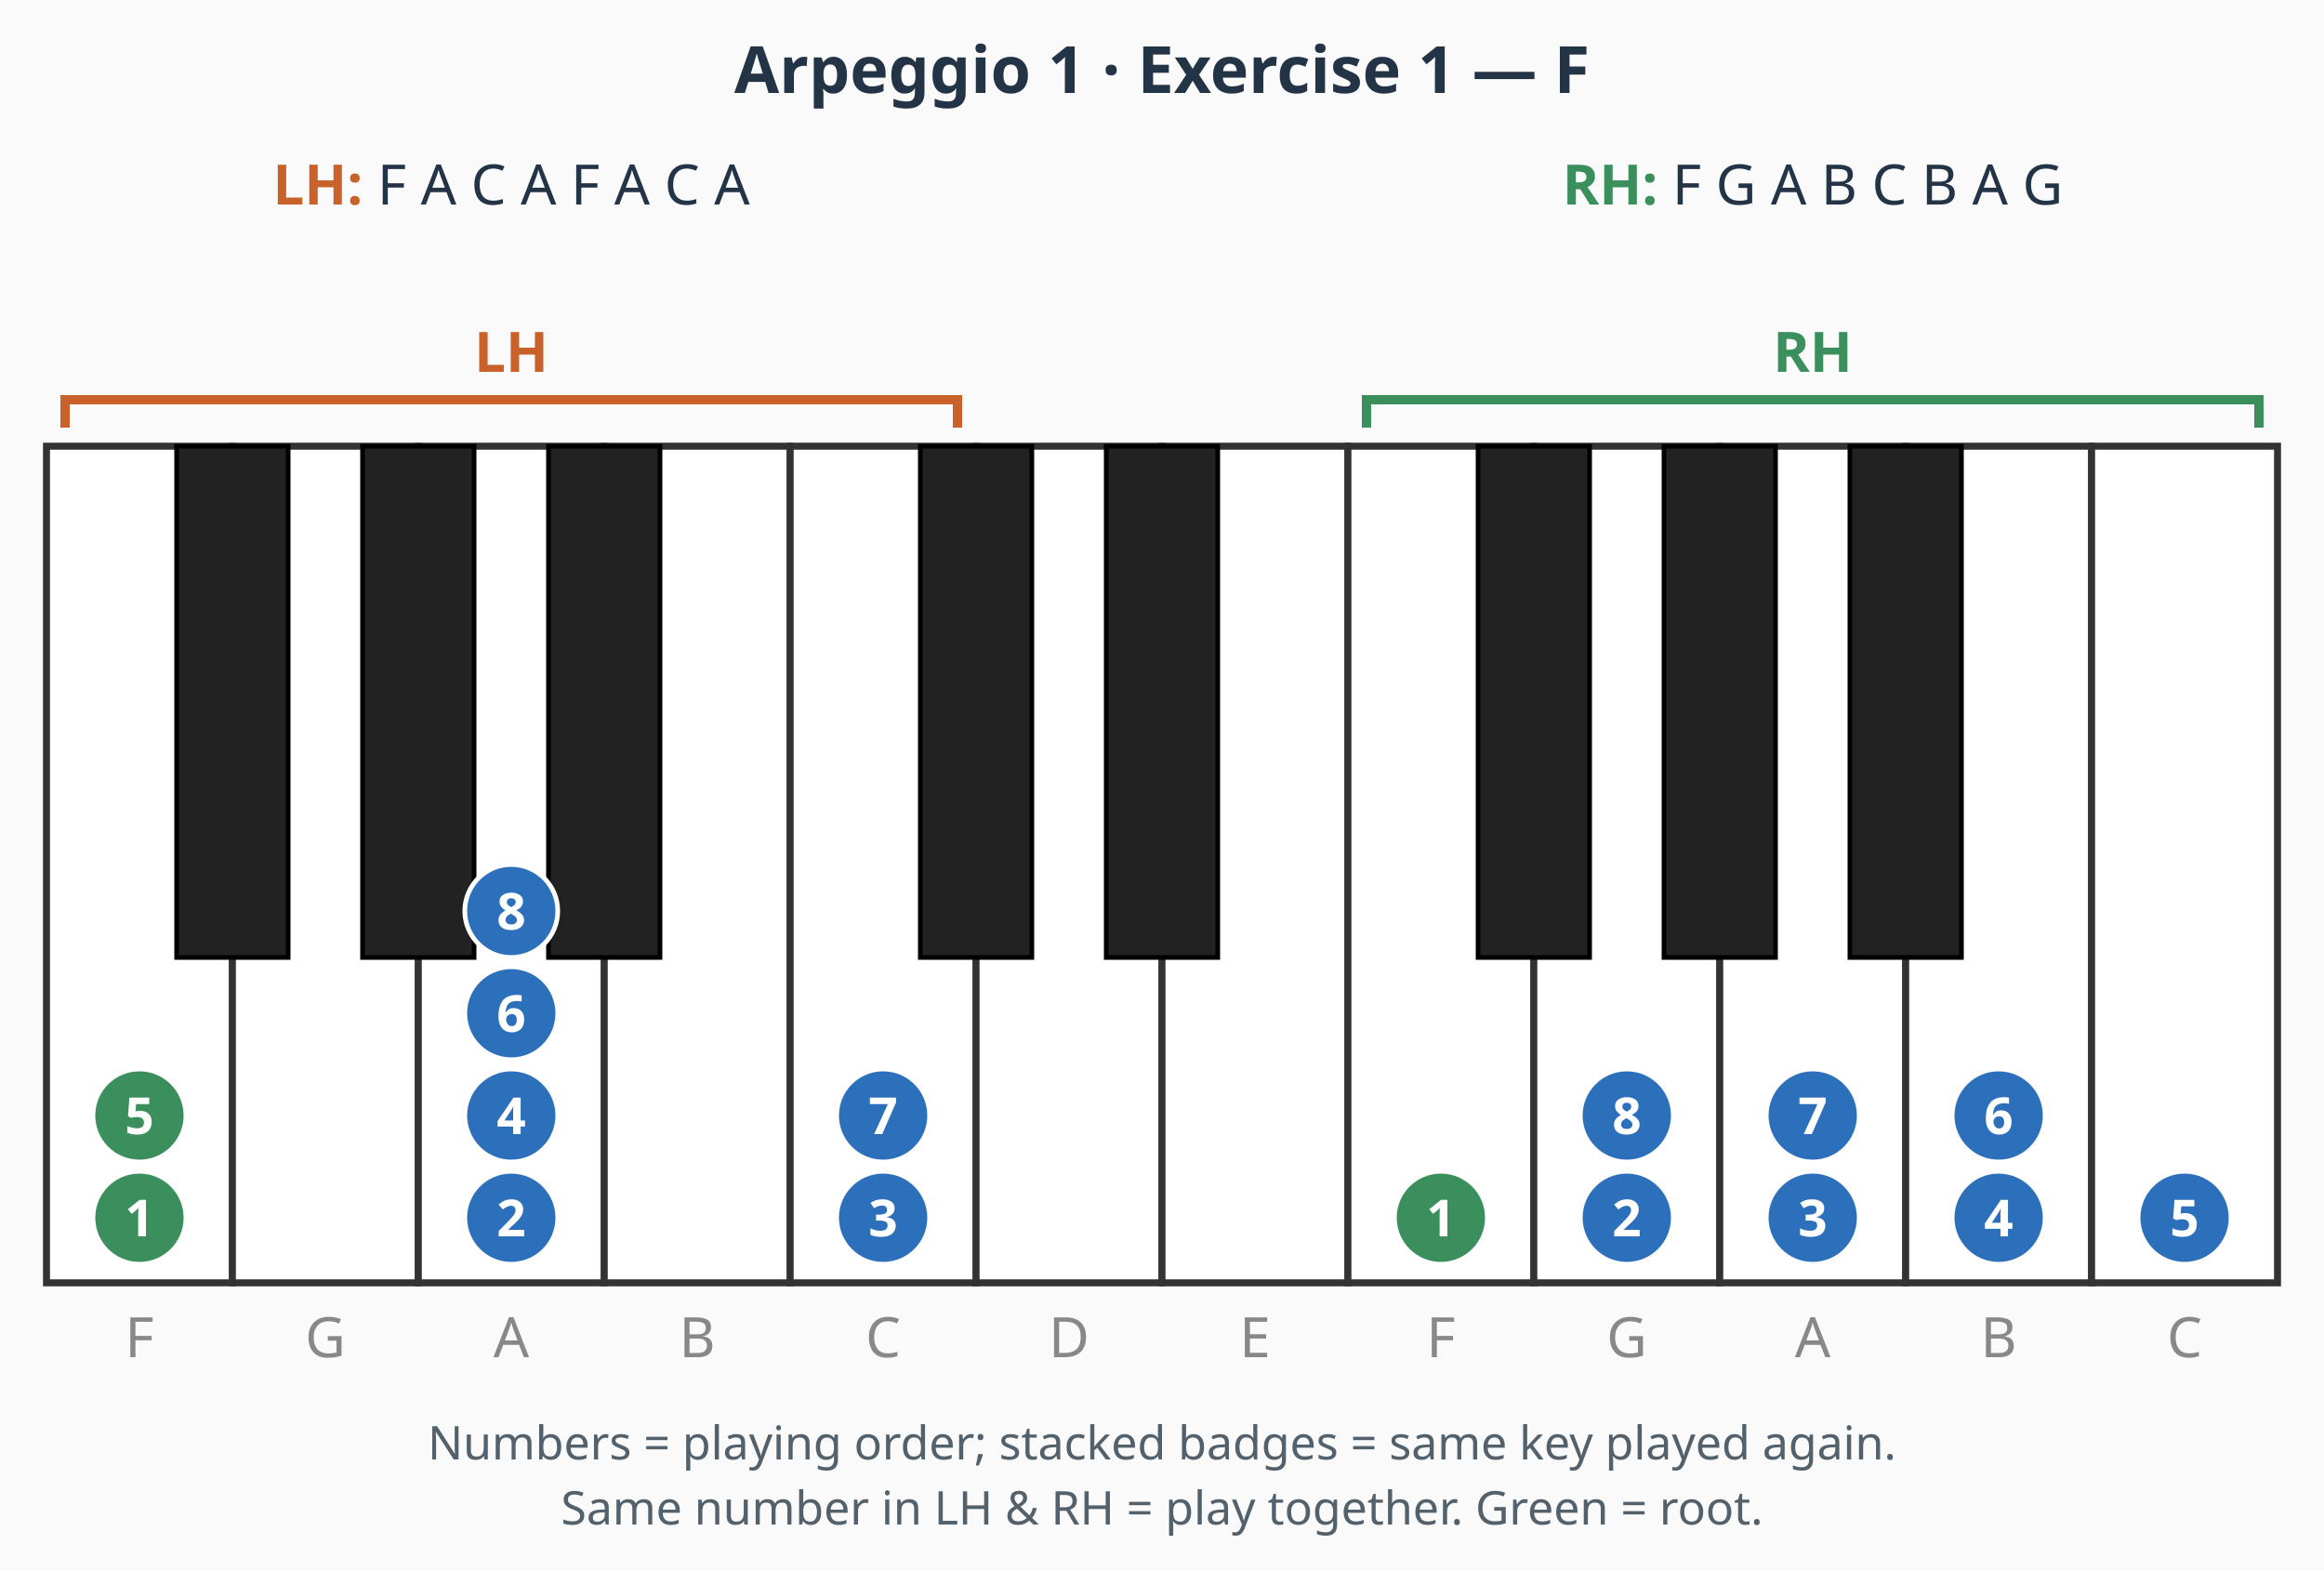
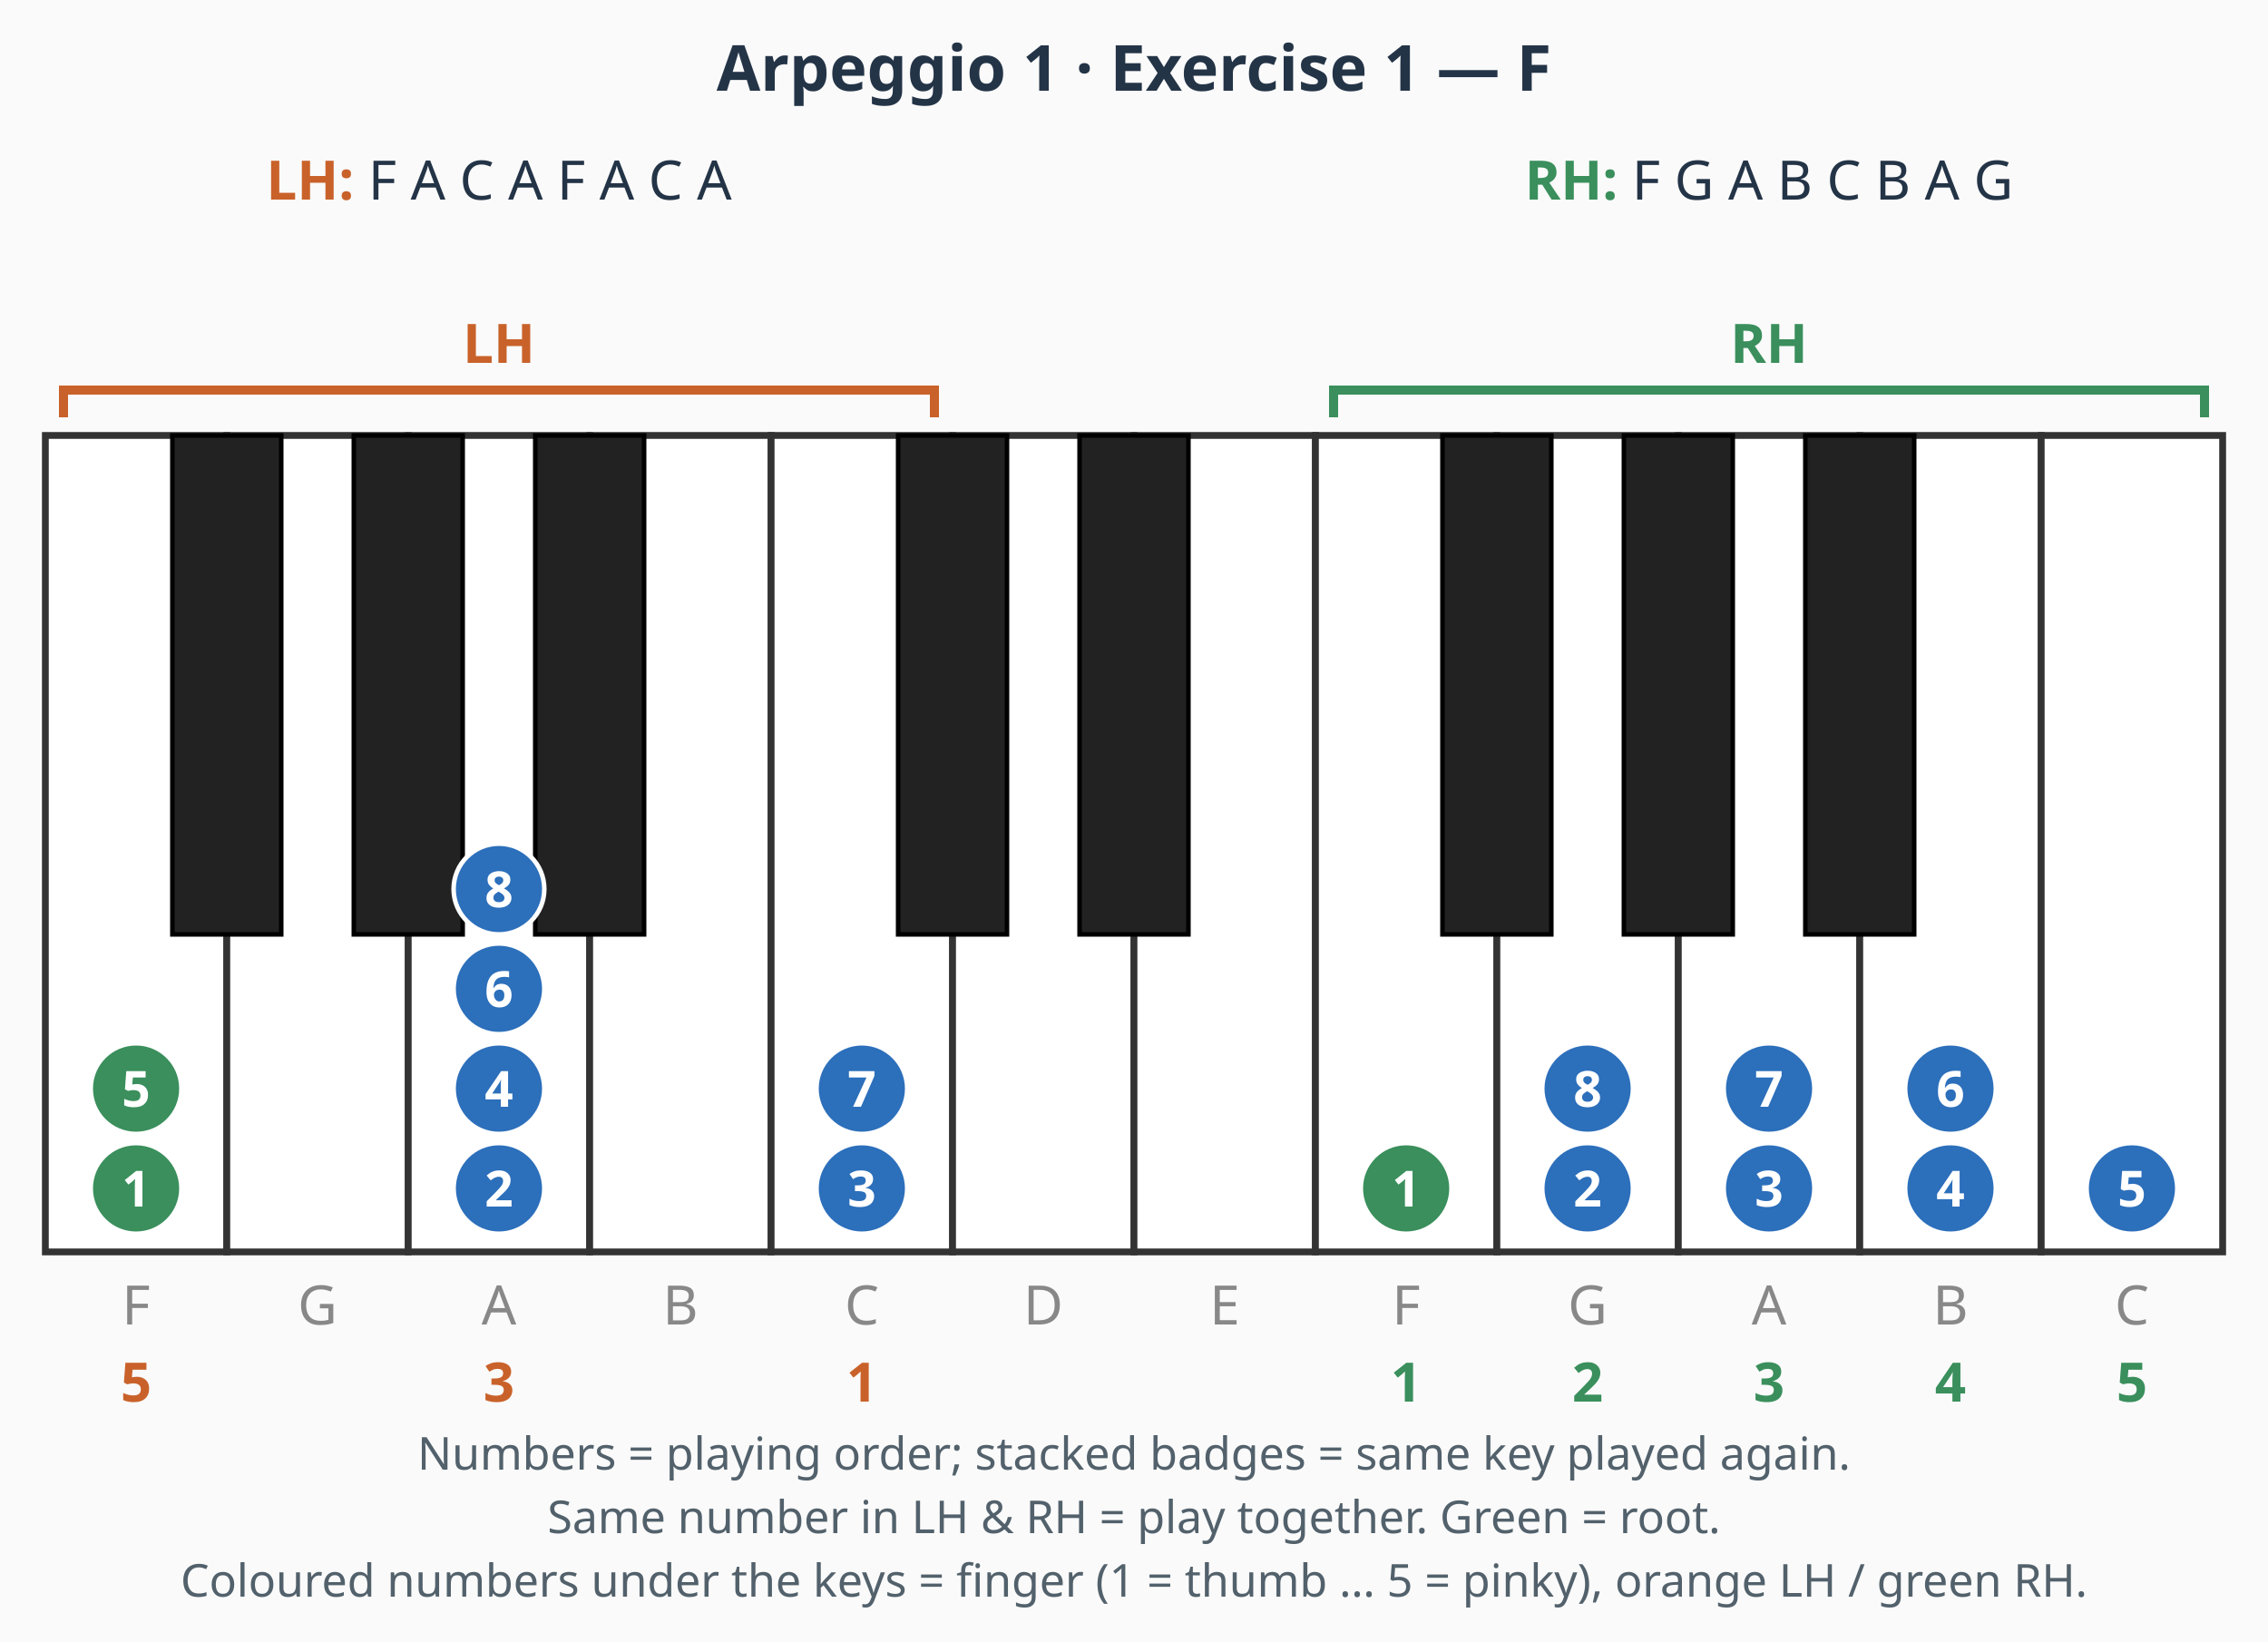
- <svg xmlns="http://www.w3.org/2000/svg" viewBox="0 0 500 338" font-family="sans-serif">
-   <rect width="500" height="338" fill="#fafafa" />
+ <svg xmlns="http://www.w3.org/2000/svg" viewBox="0 0 500 362" font-family="sans-serif">
+   <rect width="500" height="362" fill="#fafafa" />
  <text x="250" y="20" text-anchor="middle" font-size="14" font-weight="bold" fill="#243447">Arpeggio 1 · Exercise 1 — F</text>
  <text x="110" y="44" text-anchor="middle" font-size="12" fill="#243447">
    <tspan fill="#c9622a" font-weight="bold">LH:</tspan> F A C A F A C A</text>
  <text x="390" y="44" text-anchor="middle" font-size="12" fill="#243447">
    <tspan fill="#3a8f5c" font-weight="bold">RH:</tspan> F G A B C B A G</text>
  <path d="M14 92 V86 H206 V92" fill="none" stroke="#c9622a" stroke-width="2" />
  <text x="110" y="80" text-anchor="middle" font-size="12" font-weight="bold" fill="#c9622a">LH</text>
  <path d="M294 92 V86 H486 V92" fill="none" stroke="#3a8f5c" stroke-width="2" />
  <text x="390" y="80" text-anchor="middle" font-size="12" font-weight="bold" fill="#3a8f5c">RH</text>
  <g transform="translate(0,96)">
    <g stroke="#333" stroke-width="1.5">
      <rect x="10" y="0" width="40" height="180" fill="#ffffff" />
      <rect x="50" y="0" width="40" height="180" fill="#ffffff" />
      <rect x="90" y="0" width="40" height="180" fill="#ffffff" />
      <rect x="130" y="0" width="40" height="180" fill="#ffffff" />
      <rect x="170" y="0" width="40" height="180" fill="#ffffff" />
      <rect x="210" y="0" width="40" height="180" fill="#ffffff" />
      <rect x="250" y="0" width="40" height="180" fill="#ffffff" />
      <rect x="290" y="0" width="40" height="180" fill="#ffffff" />
      <rect x="330" y="0" width="40" height="180" fill="#ffffff" />
      <rect x="370" y="0" width="40" height="180" fill="#ffffff" />
      <rect x="410" y="0" width="40" height="180" fill="#ffffff" />
      <rect x="450" y="0" width="40" height="180" fill="#ffffff" />
    </g>
    <g stroke="#000" stroke-width="1" fill="#222222">
      <rect x="38" y="0" width="24" height="110" />
      <rect x="78" y="0" width="24" height="110" />
      <rect x="118" y="0" width="24" height="110" />
      <rect x="198" y="0" width="24" height="110" />
      <rect x="238" y="0" width="24" height="110" />
      <rect x="318" y="0" width="24" height="110" />
      <rect x="358" y="0" width="24" height="110" />
      <rect x="398" y="0" width="24" height="110" />
    </g>
    <g>
      <circle cx="30" cy="166" r="10" fill="#3a8f5c" stroke="#ffffff" stroke-width="1" />
      <circle cx="30" cy="144" r="10" fill="#3a8f5c" stroke="#ffffff" stroke-width="1" />
      <circle cx="110" cy="166" r="10" fill="#2c6fbb" stroke="#ffffff" stroke-width="1" />
      <circle cx="110" cy="144" r="10" fill="#2c6fbb" stroke="#ffffff" stroke-width="1" />
      <circle cx="110" cy="122" r="10" fill="#2c6fbb" stroke="#ffffff" stroke-width="1" />
      <circle cx="110" cy="100" r="10" fill="#2c6fbb" stroke="#ffffff" stroke-width="1" />
      <circle cx="190" cy="166" r="10" fill="#2c6fbb" stroke="#ffffff" stroke-width="1" />
      <circle cx="190" cy="144" r="10" fill="#2c6fbb" stroke="#ffffff" stroke-width="1" />
      <circle cx="310" cy="166" r="10" fill="#3a8f5c" stroke="#ffffff" stroke-width="1" />
      <circle cx="350" cy="166" r="10" fill="#2c6fbb" stroke="#ffffff" stroke-width="1" />
      <circle cx="350" cy="144" r="10" fill="#2c6fbb" stroke="#ffffff" stroke-width="1" />
      <circle cx="390" cy="166" r="10" fill="#2c6fbb" stroke="#ffffff" stroke-width="1" />
      <circle cx="390" cy="144" r="10" fill="#2c6fbb" stroke="#ffffff" stroke-width="1" />
      <circle cx="430" cy="166" r="10" fill="#2c6fbb" stroke="#ffffff" stroke-width="1" />
      <circle cx="430" cy="144" r="10" fill="#2c6fbb" stroke="#ffffff" stroke-width="1" />
      <circle cx="470" cy="166" r="10" fill="#2c6fbb" stroke="#ffffff" stroke-width="1" />
    </g>
    <g fill="#ffffff" font-size="11" font-weight="bold" text-anchor="middle">
      <text x="30" y="170">1</text>
      <text x="30" y="148">5</text>
      <text x="110" y="170">2</text>
      <text x="110" y="148">4</text>
      <text x="110" y="126">6</text>
      <text x="110" y="104">8</text>
      <text x="190" y="170">3</text>
      <text x="190" y="148">7</text>
      <text x="310" y="170">1</text>
      <text x="350" y="170">2</text>
      <text x="350" y="148">8</text>
      <text x="390" y="170">3</text>
      <text x="390" y="148">7</text>
      <text x="430" y="170">4</text>
      <text x="430" y="148">6</text>
      <text x="470" y="170">5</text>
    </g>
    <g fill="#888" font-size="12" text-anchor="middle">
      <text x="30" y="196">F</text>
      <text x="70" y="196">G</text>
      <text x="110" y="196">A</text>
      <text x="150" y="196">B</text>
      <text x="190" y="196">C</text>
      <text x="230" y="196">D</text>
      <text x="270" y="196">E</text>
      <text x="310" y="196">F</text>
      <text x="350" y="196">G</text>
      <text x="390" y="196">A</text>
      <text x="430" y="196">B</text>
      <text x="470" y="196">C</text>
    </g>
+     <g font-size="12" font-weight="bold" text-anchor="middle">
+       <text x="30" y="213" fill="#c9622a">5</text>
+       <text x="110" y="213" fill="#c9622a">3</text>
+       <text x="190" y="213" fill="#c9622a">1</text>
+       <text x="310" y="213" fill="#3a8f5c">1</text>
+       <text x="350" y="213" fill="#3a8f5c">2</text>
+       <text x="390" y="213" fill="#3a8f5c">3</text>
+       <text x="430" y="213" fill="#3a8f5c">4</text>
+       <text x="470" y="213" fill="#3a8f5c">5</text>
+     </g>
  </g>
-   <text x="250" y="314" text-anchor="middle" font-size="10" fill="#52616b">Numbers = playing order; stacked badges = same key played again.</text>
-   <text x="250" y="328" text-anchor="middle" font-size="10" fill="#52616b">Same number in LH &amp; RH = play together. Green = root.</text>
+   <text x="250" y="324" text-anchor="middle" font-size="10" fill="#52616b">Numbers = playing order; stacked badges = same key played again.</text>
+   <text x="250" y="338" text-anchor="middle" font-size="10" fill="#52616b">Same number in LH &amp; RH = play together. Green = root.</text>
+   <text x="250" y="352" text-anchor="middle" font-size="10" fill="#52616b">Coloured numbers under the keys = finger (1 = thumb … 5 = pinky), orange LH / green RH.</text>
</svg>
